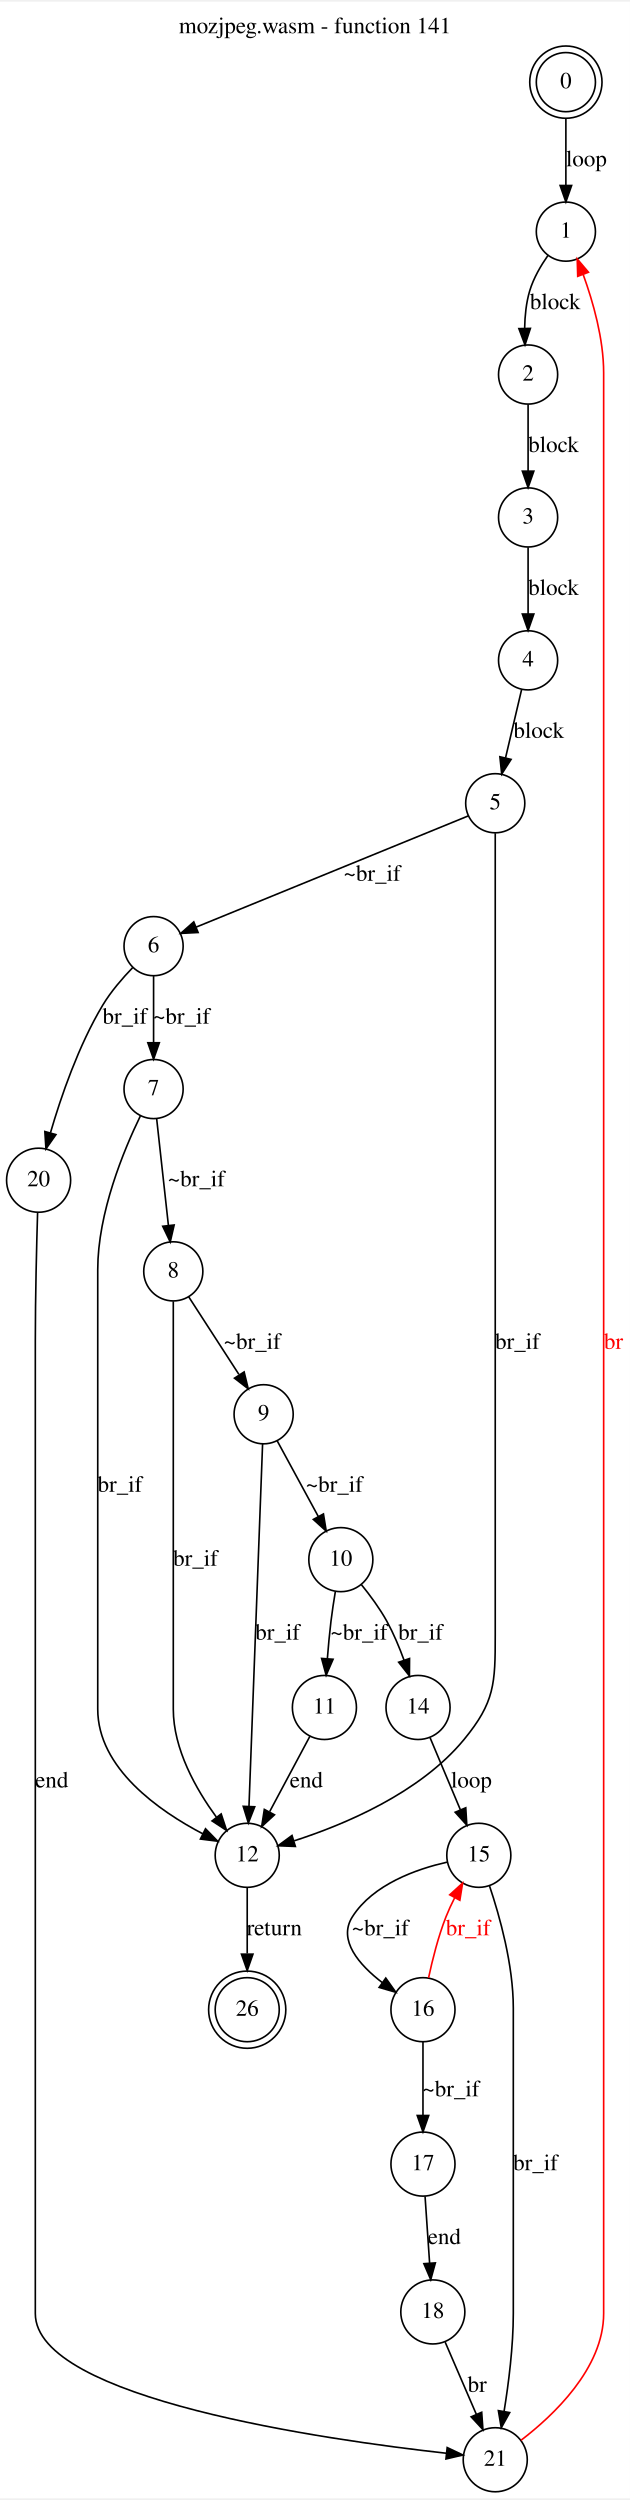
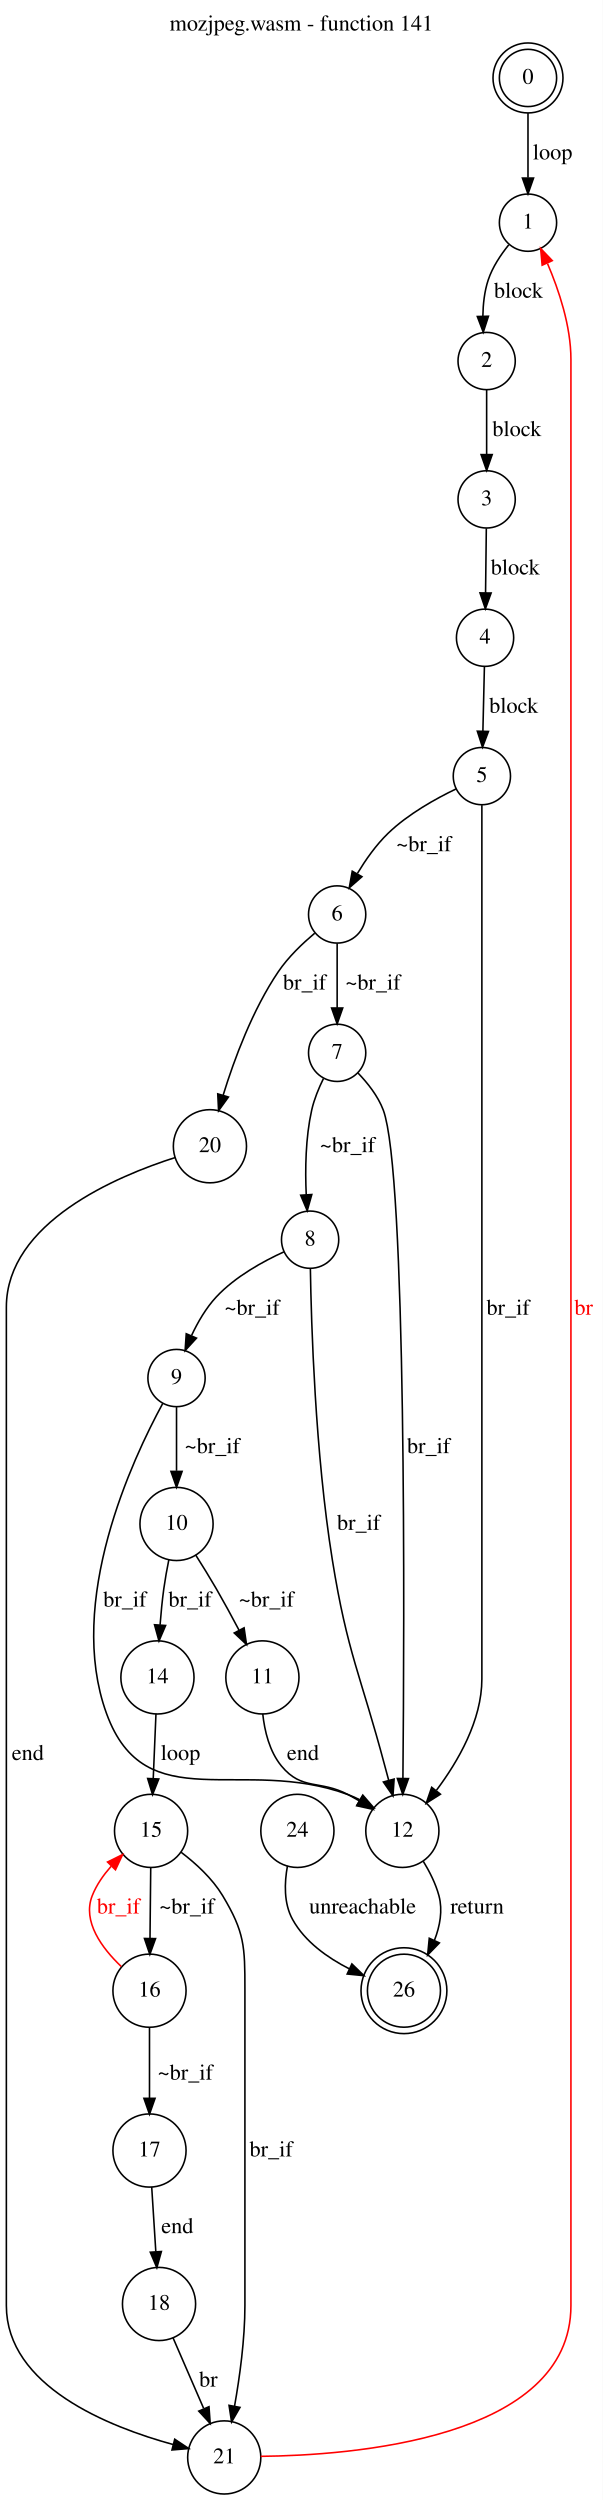
- <svg xmlns="http://www.w3.org/2000/svg" width="383pt" height="1520pt" viewBox="0.00 0.00 383.50 1519.97">
-   <g id="graph0" class="graph" transform="scale(1 1) rotate(0) translate(4 1515.97)">
-     <polygon fill="white" stroke="transparent" points="-4,4 -4,-1515.97 379.5,-1515.97 379.5,4 -4,4" />
-     <text text-anchor="middle" x="187.75" y="-1496.77" font-family="Times,serif" font-size="14.00">mozjpeg.wasm - function 141</text>
+ <svg xmlns="http://www.w3.org/2000/svg" width="379pt" height="1572pt" viewBox="0.00 0.00 379.00 1571.97">
+   <g id="graph0" class="graph" transform="scale(1 1) rotate(0) translate(4 1567.97)">
+     <polygon fill="white" stroke="transparent" points="-4,4 -4,-1567.97 375,-1567.97 375,4 -4,4" />
+     <text text-anchor="middle" x="185.5" y="-1548.77" font-family="Times,serif" font-size="14.00">mozjpeg.wasm - function 141</text>
    <g id="node1" class="node">
-       <ellipse fill="none" stroke="black" cx="340.5" cy="-1466.97" rx="18" ry="18" />
-       <ellipse fill="none" stroke="black" cx="340.5" cy="-1466.97" rx="22" ry="22" />
-       <text text-anchor="middle" x="340.5" y="-1463.27" font-family="Times,serif" font-size="14.00">0</text>
+       <ellipse fill="none" stroke="black" cx="328" cy="-1518.97" rx="18" ry="18" />
+       <ellipse fill="none" stroke="black" cx="328" cy="-1518.97" rx="22" ry="22" />
+       <text text-anchor="middle" x="328" y="-1515.27" font-family="Times,serif" font-size="14.00">0</text>
    </g>
    <g id="node3" class="node">
-       <ellipse fill="none" stroke="black" cx="340.5" cy="-1375.97" rx="18" ry="18" />
-       <text text-anchor="middle" x="340.5" y="-1372.27" font-family="Times,serif" font-size="14.00">1</text>
+       <ellipse fill="none" stroke="black" cx="328" cy="-1427.97" rx="18" ry="18" />
+       <text text-anchor="middle" x="328" y="-1424.27" font-family="Times,serif" font-size="14.00">1</text>
    </g>
    <g id="edge1" class="edge">
-       <path fill="none" stroke="black" d="M340.5,-1444.88C340.5,-1432.75 340.5,-1417.38 340.5,-1404.33" />
-       <polygon fill="black" stroke="black" points="344,-1404.04 340.5,-1394.04 337,-1404.04 344,-1404.04" />
-       <text text-anchor="middle" x="353" y="-1415.77" font-family="Times,serif" font-size="14.00">loop</text>
+       <path fill="none" stroke="black" d="M328,-1496.88C328,-1484.75 328,-1469.38 328,-1456.33" />
+       <polygon fill="black" stroke="black" points="331.5,-1456.03 328,-1446.03 324.5,-1456.03 331.5,-1456.03" />
+       <text text-anchor="middle" x="343.5" y="-1467.77" font-family="Times,serif" font-size="14.00">loop</text>
    </g>
    <g id="node2" class="node">
-       <ellipse fill="none" stroke="black" cx="146.5" cy="-293.49" rx="19.5" ry="19.5" />
-       <ellipse fill="none" stroke="black" cx="146.5" cy="-293.49" rx="23.5" ry="23.5" />
-       <text text-anchor="middle" x="146.5" y="-289.79" font-family="Times,serif" font-size="14.00">26</text>
+       <ellipse fill="none" stroke="black" cx="250" cy="-316.24" rx="22.96" ry="22.96" />
+       <ellipse fill="none" stroke="black" cx="250" cy="-316.24" rx="27" ry="27" />
+       <text text-anchor="middle" x="250" y="-312.54" font-family="Times,serif" font-size="14.00">26</text>
    </g>
    <g id="node4" class="node">
-       <ellipse fill="none" stroke="black" cx="317.5" cy="-1288.97" rx="18" ry="18" />
-       <text text-anchor="middle" x="317.5" y="-1285.27" font-family="Times,serif" font-size="14.00">2</text>
+       <ellipse fill="none" stroke="black" cx="302" cy="-1340.97" rx="18" ry="18" />
+       <text text-anchor="middle" x="302" y="-1337.27" font-family="Times,serif" font-size="14.00">2</text>
    </g>
    <g id="edge2" class="edge">
-       <path fill="none" stroke="black" d="M329.63,-1361.52C325.3,-1355.34 320.8,-1347.67 318.5,-1339.97 316.33,-1332.74 315.53,-1324.64 315.4,-1317.11" />
-       <polygon fill="black" stroke="black" points="318.9,-1317.06 315.61,-1306.99 311.9,-1316.91 318.9,-1317.06" />
-       <text text-anchor="middle" x="334" y="-1328.77" font-family="Times,serif" font-size="14.00">block</text>
+       <path fill="none" stroke="black" d="M315.93,-1414.07C310.93,-1407.87 305.68,-1400.05 303,-1391.97 300.62,-1384.8 299.75,-1376.73 299.62,-1369.19" />
+       <polygon fill="black" stroke="black" points="303.13,-1369.14 299.88,-1359.06 296.13,-1368.97 303.13,-1369.14" />
+       <text text-anchor="middle" x="322" y="-1380.77" font-family="Times,serif" font-size="14.00">block</text>
    </g>
    <g id="node5" class="node">
-       <ellipse fill="none" stroke="black" cx="317.5" cy="-1201.97" rx="18" ry="18" />
-       <text text-anchor="middle" x="317.5" y="-1198.27" font-family="Times,serif" font-size="14.00">3</text>
+       <ellipse fill="none" stroke="black" cx="302" cy="-1253.97" rx="18" ry="18" />
+       <text text-anchor="middle" x="302" y="-1250.27" font-family="Times,serif" font-size="14.00">3</text>
    </g>
    <g id="edge3" class="edge">
-       <path fill="none" stroke="black" d="M317.5,-1270.77C317.5,-1259.13 317.5,-1243.52 317.5,-1230.21" />
-       <polygon fill="black" stroke="black" points="321,-1230.15 317.5,-1220.15 314,-1230.15 321,-1230.15" />
-       <text text-anchor="middle" x="333" y="-1241.77" font-family="Times,serif" font-size="14.00">block</text>
+       <path fill="none" stroke="black" d="M302,-1322.77C302,-1311.13 302,-1295.52 302,-1282.2" />
+       <polygon fill="black" stroke="black" points="305.5,-1282.14 302,-1272.14 298.5,-1282.14 305.5,-1282.14" />
+       <text text-anchor="middle" x="321" y="-1293.77" font-family="Times,serif" font-size="14.00">block</text>
    </g>
    <g id="node6" class="node">
-       <ellipse fill="none" stroke="black" cx="317.5" cy="-1114.97" rx="18" ry="18" />
-       <text text-anchor="middle" x="317.5" y="-1111.27" font-family="Times,serif" font-size="14.00">4</text>
+       <ellipse fill="none" stroke="black" cx="301" cy="-1166.97" rx="18" ry="18" />
+       <text text-anchor="middle" x="301" y="-1163.27" font-family="Times,serif" font-size="14.00">4</text>
    </g>
    <g id="edge4" class="edge">
-       <path fill="none" stroke="black" d="M317.5,-1183.77C317.5,-1172.13 317.5,-1156.52 317.5,-1143.21" />
-       <polygon fill="black" stroke="black" points="321,-1143.15 317.5,-1133.15 314,-1143.15 321,-1143.15" />
-       <text text-anchor="middle" x="333" y="-1154.77" font-family="Times,serif" font-size="14.00">block</text>
+       <path fill="none" stroke="black" d="M301.8,-1235.77C301.66,-1224.13 301.48,-1208.52 301.32,-1195.2" />
+       <polygon fill="black" stroke="black" points="304.82,-1195.1 301.2,-1185.14 297.82,-1195.18 304.82,-1195.1" />
+       <text text-anchor="middle" x="320" y="-1206.77" font-family="Times,serif" font-size="14.00">block</text>
    </g>
    <g id="node7" class="node">
-       <ellipse fill="none" stroke="black" cx="297.5" cy="-1027.97" rx="18" ry="18" />
-       <text text-anchor="middle" x="297.5" y="-1024.27" font-family="Times,serif" font-size="14.00">5</text>
+       <ellipse fill="none" stroke="black" cx="299" cy="-1079.97" rx="18" ry="18" />
+       <text text-anchor="middle" x="299" y="-1076.27" font-family="Times,serif" font-size="14.00">5</text>
    </g>
    <g id="edge5" class="edge">
-       <path fill="none" stroke="black" d="M313.55,-1097.18C310.75,-1085.3 306.95,-1069.14 303.75,-1055.53" />
-       <polygon fill="black" stroke="black" points="307.14,-1054.66 301.44,-1045.73 300.32,-1056.27 307.14,-1054.66" />
-       <text text-anchor="middle" x="324" y="-1067.77" font-family="Times,serif" font-size="14.00">block</text>
+       <path fill="none" stroke="black" d="M300.6,-1148.77C300.32,-1137.13 299.95,-1121.52 299.64,-1108.2" />
+       <polygon fill="black" stroke="black" points="303.14,-1108.06 299.4,-1098.14 296.14,-1108.22 303.14,-1108.06" />
+       <text text-anchor="middle" x="319" y="-1119.77" font-family="Times,serif" font-size="14.00">block</text>
    </g>
    <g id="node8" class="node">
-       <ellipse fill="none" stroke="black" cx="89.5" cy="-940.97" rx="18" ry="18" />
-       <text text-anchor="middle" x="89.5" y="-937.27" font-family="Times,serif" font-size="14.00">6</text>
+       <ellipse fill="none" stroke="black" cx="208" cy="-992.97" rx="18" ry="18" />
+       <text text-anchor="middle" x="208" y="-989.27" font-family="Times,serif" font-size="14.00">6</text>
    </g>
    <g id="edge6" class="edge">
-       <path fill="none" stroke="black" d="M281.18,-1020.3C245.19,-1005.6 158.8,-970.29 115.36,-952.54" />
-       <polygon fill="black" stroke="black" points="116.61,-949.27 106.03,-948.73 113.96,-955.75 116.61,-949.27" />
-       <text text-anchor="middle" x="222.5" y="-980.77" font-family="Times,serif" font-size="14.00">~br_if</text>
+       <path fill="none" stroke="black" d="M282.87,-1071.95C270.17,-1065.87 252.59,-1056.14 240,-1043.97 232.49,-1036.71 225.91,-1027.36 220.7,-1018.72" />
+       <polygon fill="black" stroke="black" points="223.59,-1016.71 215.61,-1009.74 217.5,-1020.17 223.59,-1016.71" />
+       <text text-anchor="middle" x="262.5" y="-1032.77" font-family="Times,serif" font-size="14.00">~br_if</text>
    </g>
    <g id="node9" class="node">
-       <ellipse fill="none" stroke="black" cx="146.5" cy="-387.48" rx="19.5" ry="19.5" />
-       <text text-anchor="middle" x="146.5" y="-383.78" font-family="Times,serif" font-size="14.00">12</text>
+       <ellipse fill="none" stroke="black" cx="249" cy="-416.73" rx="23" ry="23" />
+       <text text-anchor="middle" x="249" y="-413.03" font-family="Times,serif" font-size="14.00">12</text>
    </g>
    <g id="edge7" class="edge">
-       <path fill="none" stroke="black" d="M297.5,-1009.72C297.5,-992.54 297.5,-965.44 297.5,-941.97 297.5,-941.97 297.5,-941.97 297.5,-521.48 297.5,-492.02 297.21,-480.73 278.5,-457.98 251.56,-425.24 205.1,-405.96 175.1,-396.31" />
-       <polygon fill="black" stroke="black" points="175.82,-392.87 165.23,-393.29 173.77,-399.56 175.82,-392.87" />
-       <text text-anchor="middle" x="311" y="-695.78" font-family="Times,serif" font-size="14.00">br_if</text>
+       <path fill="none" stroke="black" d="M299,-1061.71C299,-1044.54 299,-1017.43 299,-993.97 299,-993.97 299,-993.97 299,-512.23 299,-486.23 284.03,-460.39 270.47,-442.32" />
+       <polygon fill="black" stroke="black" points="272.94,-439.8 264,-434.11 267.44,-444.13 272.94,-439.8" />
+       <text text-anchor="middle" x="315.5" y="-741.27" font-family="Times,serif" font-size="14.00">br_if</text>
    </g>
    <g id="node10" class="node">
-       <ellipse fill="none" stroke="black" cx="89.5" cy="-853.97" rx="18" ry="18" />
-       <text text-anchor="middle" x="89.5" y="-850.27" font-family="Times,serif" font-size="14.00">7</text>
+       <ellipse fill="none" stroke="black" cx="208" cy="-905.97" rx="18" ry="18" />
+       <text text-anchor="middle" x="208" y="-902.27" font-family="Times,serif" font-size="14.00">7</text>
    </g>
    <g id="edge8" class="edge">
-       <path fill="none" stroke="black" d="M89.5,-922.77C89.5,-911.13 89.5,-895.52 89.5,-882.21" />
-       <polygon fill="black" stroke="black" points="93,-882.15 89.5,-872.15 86,-882.15 93,-882.15" />
-       <text text-anchor="middle" x="106.5" y="-893.77" font-family="Times,serif" font-size="14.00">~br_if</text>
+       <path fill="none" stroke="black" d="M208,-974.77C208,-963.13 208,-947.52 208,-934.2" />
+       <polygon fill="black" stroke="black" points="211.5,-934.14 208,-924.14 204.5,-934.14 211.5,-934.14" />
+       <text text-anchor="middle" x="230.5" y="-945.77" font-family="Times,serif" font-size="14.00">~br_if</text>
    </g>
    <g id="node11" class="node">
-       <ellipse fill="none" stroke="black" cx="19.5" cy="-798.47" rx="19.5" ry="19.5" />
-       <text text-anchor="middle" x="19.5" y="-794.77" font-family="Times,serif" font-size="14.00">20</text>
+       <ellipse fill="none" stroke="black" cx="128" cy="-847.22" rx="23" ry="23" />
+       <text text-anchor="middle" x="128" y="-843.52" font-family="Times,serif" font-size="14.00">20</text>
    </g>
    <g id="edge9" class="edge">
-       <path fill="none" stroke="black" d="M76.78,-927.91C70.63,-921.54 63.5,-913.33 58.5,-904.97 43.78,-880.38 33.12,-849.32 26.7,-827.28" />
-       <polygon fill="black" stroke="black" points="30.04,-826.23 23.97,-817.55 23.3,-828.12 30.04,-826.23" />
-       <text text-anchor="middle" x="72" y="-893.77" font-family="Times,serif" font-size="14.00">br_if</text>
+       <path fill="none" stroke="black" d="M193.9,-981.2C186.3,-974.82 177.24,-966.2 171,-956.97 154.82,-933.05 143.35,-902.15 136.34,-879.4" />
+       <polygon fill="black" stroke="black" points="139.63,-878.17 133.44,-869.58 132.92,-880.16 139.63,-878.17" />
+       <text text-anchor="middle" x="187.5" y="-945.77" font-family="Times,serif" font-size="14.00">br_if</text>
    </g>
    <g id="edge19" class="edge">
-       <path fill="none" stroke="black" d="M146.5,-367.87C146.5,-356.35 146.5,-341.23 146.5,-327.71" />
-       <polygon fill="black" stroke="black" points="150,-327.31 146.5,-317.31 143,-327.31 150,-327.31" />
-       <text text-anchor="middle" x="163" y="-338.79" font-family="Times,serif" font-size="14.00">return</text>
+       <path fill="none" stroke="black" d="M262.15,-397.62C266.13,-391.12 269.97,-383.53 272,-375.98 274.49,-366.71 272.66,-356.87 269.18,-347.93" />
+       <polygon fill="black" stroke="black" points="272.28,-346.28 264.9,-338.67 265.92,-349.22 272.28,-346.28" />
+       <text text-anchor="middle" x="296" y="-364.78" font-family="Times,serif" font-size="14.00">return</text>
    </g>
    <g id="edge11" class="edge">
-       <path fill="none" stroke="black" d="M81.44,-837.56C71.39,-816.86 55.5,-778.66 55.5,-743.98 55.5,-743.98 55.5,-743.98 55.5,-476.48 55.5,-440.5 92.71,-414.56 119.54,-400.52" />
-       <polygon fill="black" stroke="black" points="121.12,-403.64 128.52,-396.06 118.01,-397.38 121.12,-403.64" />
-       <text text-anchor="middle" x="69" y="-608.78" font-family="Times,serif" font-size="14.00">br_if</text>
+       <path fill="none" stroke="black" d="M221.04,-893.34C227.09,-887.08 233.67,-878.83 237,-869.97 251.64,-830.99 250.26,-546.3 249.35,-449.69" />
+       <polygon fill="black" stroke="black" points="252.85,-449.61 249.26,-439.65 245.85,-449.68 252.85,-449.61" />
+       <text text-anchor="middle" x="265.5" y="-654.27" font-family="Times,serif" font-size="14.00">br_if</text>
    </g>
    <g id="node12" class="node">
-       <ellipse fill="none" stroke="black" cx="101.5" cy="-742.98" rx="18" ry="18" />
-       <text text-anchor="middle" x="101.5" y="-739.28" font-family="Times,serif" font-size="14.00">8</text>
+       <ellipse fill="none" stroke="black" cx="191" cy="-788.47" rx="18" ry="18" />
+       <text text-anchor="middle" x="191" y="-784.77" font-family="Times,serif" font-size="14.00">8</text>
    </g>
    <g id="edge10" class="edge">
-       <path fill="none" stroke="black" d="M91.37,-835.94C93.28,-818.58 96.28,-791.4 98.51,-771.08" />
-       <polygon fill="black" stroke="black" points="102.02,-771.21 99.64,-760.89 95.06,-770.44 102.02,-771.21" />
-       <text text-anchor="middle" x="115.5" y="-794.77" font-family="Times,serif" font-size="14.00">~br_if</text>
+       <path fill="none" stroke="black" d="M199.38,-889.77C196.45,-883.8 193.52,-876.75 192,-869.97 188.1,-852.57 187.84,-832.53 188.56,-816.79" />
+       <polygon fill="black" stroke="black" points="192.06,-816.87 189.18,-806.67 185.07,-816.44 192.06,-816.87" />
+       <text text-anchor="middle" x="214.5" y="-843.52" font-family="Times,serif" font-size="14.00">~br_if</text>
    </g>
    <g id="node19" class="node">
-       <ellipse fill="none" stroke="black" cx="297.5" cy="-19.5" rx="19.5" ry="19.5" />
-       <text text-anchor="middle" x="297.5" y="-15.8" font-family="Times,serif" font-size="14.00">21</text>
+       <ellipse fill="none" stroke="black" cx="137" cy="-22.75" rx="23" ry="23" />
+       <text text-anchor="middle" x="137" y="-19.05" font-family="Times,serif" font-size="14.00">21</text>
    </g>
    <g id="edge27" class="edge">
-       <path fill="none" stroke="black" d="M18.89,-778.88C18.3,-759.36 17.5,-727.76 17.5,-700.48 17.5,-700.48 17.5,-700.48 17.5,-108.49 17.5,-56.51 195.35,-31.5 267.56,-23.48" />
-       <polygon fill="black" stroke="black" points="268.24,-26.93 277.81,-22.38 267.49,-19.97 268.24,-26.93" />
-       <text text-anchor="middle" x="27.5" y="-428.78" font-family="Times,serif" font-size="14.00">end</text>
+       <path fill="none" stroke="black" d="M106.29,-840.18C69.77,-828.54 0,-799.32 0,-745.97 0,-745.97 0,-745.97 0,-118.24 0,-67.5 64.47,-41.91 104.96,-30.84" />
+       <polygon fill="black" stroke="black" points="105.87,-34.22 114.68,-28.33 104.13,-27.44 105.87,-34.22" />
+       <text text-anchor="middle" x="13.5" y="-461.28" font-family="Times,serif" font-size="14.00">end</text>
    </g>
    <g id="edge13" class="edge">
-       <path fill="none" stroke="black" d="M101.5,-724.72C101.5,-707.55 101.5,-680.44 101.5,-656.98 101.5,-656.98 101.5,-656.98 101.5,-476.48 101.5,-452.08 115.38,-427.63 127.73,-410.72" />
-       <polygon fill="black" stroke="black" points="130.65,-412.67 133.96,-402.61 125.1,-408.41 130.65,-412.67" />
-       <text text-anchor="middle" x="115" y="-563.78" font-family="Times,serif" font-size="14.00">br_if</text>
+       <path fill="none" stroke="black" d="M191.16,-770.46C191.71,-735.74 194.16,-654.32 205,-586.98 214.44,-528.34 222.75,-514.88 238,-457.48 238.76,-454.63 239.56,-451.66 240.37,-448.69" />
+       <polygon fill="black" stroke="black" points="243.82,-449.32 243.1,-438.75 237.07,-447.47 243.82,-449.32" />
+       <text text-anchor="middle" x="221.5" y="-606.02" font-family="Times,serif" font-size="14.00">br_if</text>
    </g>
    <g id="node13" class="node">
-       <ellipse fill="none" stroke="black" cx="156.5" cy="-655.98" rx="18" ry="18" />
-       <text text-anchor="middle" x="156.5" y="-652.28" font-family="Times,serif" font-size="14.00">9</text>
+       <ellipse fill="none" stroke="black" cx="107" cy="-701.47" rx="18" ry="18" />
+       <text text-anchor="middle" x="107" y="-697.77" font-family="Times,serif" font-size="14.00">9</text>
    </g>
    <g id="edge12" class="edge">
-       <path fill="none" stroke="black" d="M110.83,-727.56C119.2,-714.61 131.65,-695.38 141.43,-680.26" />
-       <polygon fill="black" stroke="black" points="144.63,-681.76 147.12,-671.47 138.75,-677.96 144.63,-681.76" />
-       <text text-anchor="middle" x="149.5" y="-695.78" font-family="Times,serif" font-size="14.00">~br_if</text>
+       <path fill="none" stroke="black" d="M174.51,-780.81C161.61,-774.93 143.93,-765.29 132,-752.47 125.54,-745.53 120.36,-736.6 116.44,-728.21" />
+       <polygon fill="black" stroke="black" points="119.55,-726.58 112.4,-718.76 113.11,-729.33 119.55,-726.58" />
+       <text text-anchor="middle" x="154.5" y="-741.27" font-family="Times,serif" font-size="14.00">~br_if</text>
    </g>
    <g id="edge15" class="edge">
-       <path fill="none" stroke="black" d="M155.86,-637.9C154.18,-593.31 149.67,-473 147.58,-417.39" />
-       <polygon fill="black" stroke="black" points="151.07,-417.03 147.2,-407.17 144.08,-417.3 151.07,-417.03" />
-       <text text-anchor="middle" x="165" y="-518.78" font-family="Times,serif" font-size="14.00">br_if</text>
+       <path fill="none" stroke="black" d="M98.37,-685.56C79.32,-650.61 37.31,-561 63,-490.48 87.39,-423.53 148.2,-464.28 215,-439.48 217.41,-438.58 219.84,-437.5 222.21,-436.29" />
+       <polygon fill="black" stroke="black" points="224.12,-439.23 231.05,-431.22 220.64,-433.16 224.12,-439.23" />
+       <text text-anchor="middle" x="74.5" y="-557.78" font-family="Times,serif" font-size="14.00">br_if</text>
    </g>
    <g id="node14" class="node">
-       <ellipse fill="none" stroke="black" cx="203.5" cy="-567.48" rx="19.5" ry="19.5" />
-       <text text-anchor="middle" x="203.5" y="-563.78" font-family="Times,serif" font-size="14.00">10</text>
+       <ellipse fill="none" stroke="black" cx="107" cy="-609.72" rx="23" ry="23" />
+       <text text-anchor="middle" x="107" y="-606.02" font-family="Times,serif" font-size="14.00">10</text>
    </g>
    <g id="edge14" class="edge">
-       <path fill="none" stroke="black" d="M164.69,-639.91C171.61,-627.16 181.68,-608.63 189.83,-593.64" />
-       <polygon fill="black" stroke="black" points="192.91,-595.3 194.61,-584.84 186.76,-591.96 192.91,-595.3" />
-       <text text-anchor="middle" x="199.5" y="-608.78" font-family="Times,serif" font-size="14.00">~br_if</text>
+       <path fill="none" stroke="black" d="M107,-683.17C107,-671.83 107,-656.67 107,-643.14" />
+       <polygon fill="black" stroke="black" points="110.5,-642.75 107,-632.75 103.5,-642.75 110.5,-642.75" />
+       <text text-anchor="middle" x="129.5" y="-654.27" font-family="Times,serif" font-size="14.00">~br_if</text>
    </g>
    <g id="node15" class="node">
-       <ellipse fill="none" stroke="black" cx="193.5" cy="-477.48" rx="19.5" ry="19.5" />
-       <text text-anchor="middle" x="193.5" y="-473.78" font-family="Times,serif" font-size="14.00">11</text>
+       <ellipse fill="none" stroke="black" cx="161" cy="-513.23" rx="23" ry="23" />
+       <text text-anchor="middle" x="161" y="-509.53" font-family="Times,serif" font-size="14.00">11</text>
    </g>
    <g id="edge16" class="edge">
-       <path fill="none" stroke="black" d="M200.14,-547.95C199.18,-542.21 198.21,-535.84 197.5,-529.98 196.61,-522.6 195.87,-514.59 195.29,-507.15" />
-       <polygon fill="black" stroke="black" points="198.77,-506.83 194.56,-497.11 191.79,-507.34 198.77,-506.83" />
-       <text text-anchor="middle" x="214.5" y="-518.78" font-family="Times,serif" font-size="14.00">~br_if</text>
+       <path fill="none" stroke="black" d="M118.99,-590.29C123.21,-583.64 127.92,-576.03 132,-568.98 136.81,-560.65 141.8,-551.47 146.25,-543.04" />
+       <polygon fill="black" stroke="black" points="149.48,-544.41 151.01,-533.93 143.28,-541.17 149.48,-544.41" />
+       <text text-anchor="middle" x="163.5" y="-557.78" font-family="Times,serif" font-size="14.00">~br_if</text>
    </g>
    <g id="node16" class="node">
-       <ellipse fill="none" stroke="black" cx="250.5" cy="-477.48" rx="19.5" ry="19.5" />
-       <text text-anchor="middle" x="250.5" y="-473.78" font-family="Times,serif" font-size="14.00">14</text>
+       <ellipse fill="none" stroke="black" cx="95" cy="-513.23" rx="23" ry="23" />
+       <text text-anchor="middle" x="95" y="-509.53" font-family="Times,serif" font-size="14.00">14</text>
    </g>
    <g id="edge17" class="edge">
-       <path fill="none" stroke="black" d="M216.01,-552.26C221.28,-545.78 227.18,-537.81 231.5,-529.98 235.57,-522.59 239.11,-514.14 241.98,-506.26" />
-       <polygon fill="black" stroke="black" points="245.33,-507.29 245.26,-496.7 238.7,-505.02 245.33,-507.29" />
-       <text text-anchor="middle" x="252" y="-518.78" font-family="Times,serif" font-size="14.00">br_if</text>
+       <path fill="none" stroke="black" d="M102.19,-587.35C100.99,-581.43 99.82,-574.97 99,-568.98 98,-561.66 97.24,-553.76 96.66,-546.29" />
+       <polygon fill="black" stroke="black" points="100.14,-545.88 95.97,-536.14 93.16,-546.35 100.14,-545.88" />
+       <text text-anchor="middle" x="115.5" y="-557.78" font-family="Times,serif" font-size="14.00">br_if</text>
    </g>
    <g id="edge18" class="edge">
-       <path fill="none" stroke="black" d="M184.66,-459.93C177.76,-447.02 168.07,-428.87 160.18,-414.1" />
-       <polygon fill="black" stroke="black" points="163.1,-412.13 155.3,-404.96 156.92,-415.43 163.1,-412.13" />
-       <text text-anchor="middle" x="182.5" y="-428.78" font-family="Times,serif" font-size="14.00">end</text>
+       <path fill="none" stroke="black" d="M161.2,-490.45C162.36,-479.49 165.44,-466.63 173,-457.48 185.94,-441.83 197.05,-448.98 215,-439.48 217.28,-438.27 219.6,-436.97 221.91,-435.61" />
+       <polygon fill="black" stroke="black" points="223.93,-438.48 230.62,-430.26 220.27,-432.51 223.93,-438.48" />
+       <text text-anchor="middle" x="186.5" y="-461.28" font-family="Times,serif" font-size="14.00">end</text>
    </g>
    <g id="node17" class="node">
-       <ellipse fill="none" stroke="black" cx="287.5" cy="-387.48" rx="19.5" ry="19.5" />
-       <text text-anchor="middle" x="287.5" y="-383.78" font-family="Times,serif" font-size="14.00">15</text>
+       <ellipse fill="none" stroke="black" cx="91" cy="-416.73" rx="23" ry="23" />
+       <text text-anchor="middle" x="91" y="-413.03" font-family="Times,serif" font-size="14.00">15</text>
    </g>
    <g id="edge20" class="edge">
-       <path fill="none" stroke="black" d="M257.81,-459.1C263.08,-446.56 270.29,-429.41 276.29,-415.15" />
-       <polygon fill="black" stroke="black" points="279.55,-416.41 280.2,-405.83 273.1,-413.7 279.55,-416.41" />
-       <text text-anchor="middle" x="283" y="-428.78" font-family="Times,serif" font-size="14.00">loop</text>
+       <path fill="none" stroke="black" d="M94.07,-490.31C93.56,-478.27 92.92,-463.1 92.36,-449.75" />
+       <polygon fill="black" stroke="black" points="95.84,-449.37 91.92,-439.53 88.85,-449.67 95.84,-449.37" />
+       <text text-anchor="middle" x="109.5" y="-461.28" font-family="Times,serif" font-size="14.00">loop</text>
    </g>
    <g id="node18" class="node">
-       <ellipse fill="none" stroke="black" cx="253.5" cy="-293.49" rx="19.5" ry="19.5" />
-       <text text-anchor="middle" x="253.5" y="-289.79" font-family="Times,serif" font-size="14.00">16</text>
+       <ellipse fill="none" stroke="black" cx="90" cy="-316.24" rx="23" ry="23" />
+       <text text-anchor="middle" x="90" y="-312.54" font-family="Times,serif" font-size="14.00">16</text>
    </g>
    <g id="edge21" class="edge">
-       <path fill="none" stroke="black" d="M268.13,-383.3C249.73,-379.13 223.07,-369.86 210.5,-349.99 201.51,-335.78 214.69,-320.77 228.76,-309.95" />
-       <polygon fill="black" stroke="black" points="230.86,-312.75 236.98,-304.1 226.81,-307.04 230.86,-312.75" />
-       <text text-anchor="middle" x="227.5" y="-338.79" font-family="Times,serif" font-size="14.00">~br_if</text>
+       <path fill="none" stroke="black" d="M90.78,-393.87C90.64,-380.74 90.47,-363.79 90.32,-349.18" />
+       <polygon fill="black" stroke="black" points="93.82,-349 90.22,-339.03 86.82,-349.07 93.82,-349" />
+       <text text-anchor="middle" x="113.5" y="-364.78" font-family="Times,serif" font-size="14.00">~br_if</text>
    </g>
    <g id="edge22" class="edge">
-       <path fill="none" stroke="black" d="M294.03,-368.78C300.19,-350.45 308.5,-320.86 308.5,-294.49 308.5,-294.49 308.5,-294.49 308.5,-108.49 308.5,-88.48 305.66,-66.1 302.87,-48.91" />
-       <polygon fill="black" stroke="black" points="306.3,-48.22 301.16,-38.96 299.4,-49.4 306.3,-48.22" />
-       <text text-anchor="middle" x="322" y="-195.79" font-family="Times,serif" font-size="14.00">br_if</text>
+       <path fill="none" stroke="black" d="M109.7,-403.42C118.93,-396.43 129.46,-386.89 136,-375.98 149.81,-352.97 150,-344.08 150,-317.24 150,-317.24 150,-317.24 150,-118.24 150,-96.96 146.72,-73.24 143.46,-54.89" />
+       <polygon fill="black" stroke="black" points="146.9,-54.21 141.62,-45.03 140.02,-55.5 146.9,-54.21" />
+       <text text-anchor="middle" x="166.5" y="-212.04" font-family="Times,serif" font-size="14.00">br_if</text>
    </g>
    <g id="edge24" class="edge">
-       <path fill="none" stroke="red" d="M256.9,-312.85C259.24,-323.84 262.78,-337.96 267.5,-349.99 269,-353.81 270.82,-357.74 272.75,-361.53" />
-       <polygon fill="red" stroke="red" points="269.79,-363.43 277.62,-370.56 275.95,-360.1 269.79,-363.43" />
-       <text text-anchor="middle" x="281" y="-338.79" font-family="Times,serif" font-size="14.00" fill="red">br_if</text>
+       <path fill="none" stroke="red" d="M72.23,-331.45C60.21,-342.91 47.61,-359.73 54,-375.98 56.64,-382.7 61.02,-388.96 65.85,-394.43" />
+       <polygon fill="red" stroke="red" points="63.61,-397.15 73.11,-401.84 68.61,-392.25 63.61,-397.15" />
+       <text text-anchor="middle" x="70.5" y="-364.78" font-family="Times,serif" font-size="14.00" fill="red">br_if</text>
    </g>
    <g id="node20" class="node">
-       <ellipse fill="none" stroke="black" cx="253.5" cy="-199.49" rx="19.5" ry="19.5" />
-       <text text-anchor="middle" x="253.5" y="-195.79" font-family="Times,serif" font-size="14.00">17</text>
+       <ellipse fill="none" stroke="black" cx="90" cy="-215.74" rx="23" ry="23" />
+       <text text-anchor="middle" x="90" y="-212.04" font-family="Times,serif" font-size="14.00">17</text>
    </g>
    <g id="edge23" class="edge">
-       <path fill="none" stroke="black" d="M253.5,-273.87C253.5,-261.03 253.5,-243.71 253.5,-229.12" />
-       <polygon fill="black" stroke="black" points="257,-229.08 253.5,-219.08 250,-229.08 257,-229.08" />
-       <text text-anchor="middle" x="270.5" y="-240.79" font-family="Times,serif" font-size="14.00">~br_if</text>
+       <path fill="none" stroke="black" d="M90,-293.38C90,-280.24 90,-263.3 90,-248.68" />
+       <polygon fill="black" stroke="black" points="93.5,-248.54 90,-238.54 86.5,-248.54 93.5,-248.54" />
+       <text text-anchor="middle" x="112.5" y="-260.29" font-family="Times,serif" font-size="14.00">~br_if</text>
    </g>
    <g id="edge28" class="edge">
-       <path fill="none" stroke="red" d="M313.14,-31.32C332.66,-46.23 363.5,-75.08 363.5,-108.49 363.5,-1289.97 363.5,-1289.97 363.5,-1289.97 363.5,-1310.61 357.1,-1333.11 351.06,-1349.78" />
-       <polygon fill="red" stroke="red" points="347.71,-1348.75 347.4,-1359.34 354.24,-1351.25 347.71,-1348.75" />
-       <text text-anchor="middle" x="369.5" y="-695.78" font-family="Times,serif" font-size="14.00" fill="red">br</text>
+       <path fill="none" stroke="red" d="M159.92,-23.44C215.89,-24 355,-33.89 355,-118.24 355,-1341.97 355,-1341.97 355,-1341.97 355,-1363 347.4,-1385.64 340.27,-1402.26" />
+       <polygon fill="red" stroke="red" points="336.9,-1401.21 335.95,-1411.76 343.27,-1404.1 336.9,-1401.21" />
+       <text text-anchor="middle" x="363" y="-741.27" font-family="Times,serif" font-size="14.00" fill="red">br</text>
    </g>
    <g id="node21" class="node">
-       <ellipse fill="none" stroke="black" cx="259.5" cy="-109.49" rx="19.5" ry="19.5" />
-       <text text-anchor="middle" x="259.5" y="-105.79" font-family="Times,serif" font-size="14.00">18</text>
+       <ellipse fill="none" stroke="black" cx="96" cy="-119.24" rx="23" ry="23" />
+       <text text-anchor="middle" x="96" y="-115.54" font-family="Times,serif" font-size="14.00">18</text>
    </g>
    <g id="edge25" class="edge">
-       <path fill="none" stroke="black" d="M254.77,-179.83C255.57,-168.05 256.63,-152.59 257.54,-139.25" />
-       <polygon fill="black" stroke="black" points="261.04,-139.34 258.23,-129.13 254.06,-138.87 261.04,-139.34" />
-       <text text-anchor="middle" x="266.5" y="-150.79" font-family="Times,serif" font-size="14.00">end</text>
+       <path fill="none" stroke="black" d="M91.39,-192.82C92.16,-180.78 93.12,-165.61 93.97,-152.26" />
+       <polygon fill="black" stroke="black" points="97.48,-152.24 94.62,-142.04 90.49,-151.8 97.48,-152.24" />
+       <text text-anchor="middle" x="107.5" y="-163.79" font-family="Times,serif" font-size="14.00">end</text>
    </g>
    <g id="edge26" class="edge">
-       <path fill="none" stroke="black" d="M267.01,-91.11C272.42,-78.58 279.82,-61.42 285.98,-47.17" />
-       <polygon fill="black" stroke="black" points="289.25,-48.42 290.01,-37.85 282.83,-45.64 289.25,-48.42" />
-       <text text-anchor="middle" x="286.5" y="-60.8" font-family="Times,serif" font-size="14.00">br</text>
+       <path fill="none" stroke="black" d="M104.7,-98.2C110.31,-85.26 117.72,-68.19 124.02,-53.66" />
+       <polygon fill="black" stroke="black" points="127.41,-54.65 128.18,-44.09 120.98,-51.87 127.41,-54.65" />
+       <text text-anchor="middle" x="127" y="-67.3" font-family="Times,serif" font-size="14.00">br</text>
+     </g>
+     <g id="node22" class="node">
+       <ellipse fill="none" stroke="black" cx="183" cy="-416.73" rx="23" ry="23" />
+       <text text-anchor="middle" x="183" y="-413.03" font-family="Times,serif" font-size="14.00">24</text>
+     </g>
+     <g id="edge29" class="edge">
+       <path fill="none" stroke="black" d="M176.77,-394.78C174.79,-384.05 174.37,-371.14 180,-360.98 187.73,-347.03 201.98,-336.94 215.61,-329.99" />
+       <polygon fill="black" stroke="black" points="217.27,-333.08 224.86,-325.68 214.31,-326.73 217.27,-333.08" />
+       <text text-anchor="middle" x="224" y="-364.78" font-family="Times,serif" font-size="14.00">unreachable</text>
    </g>
  </g>
</svg>
